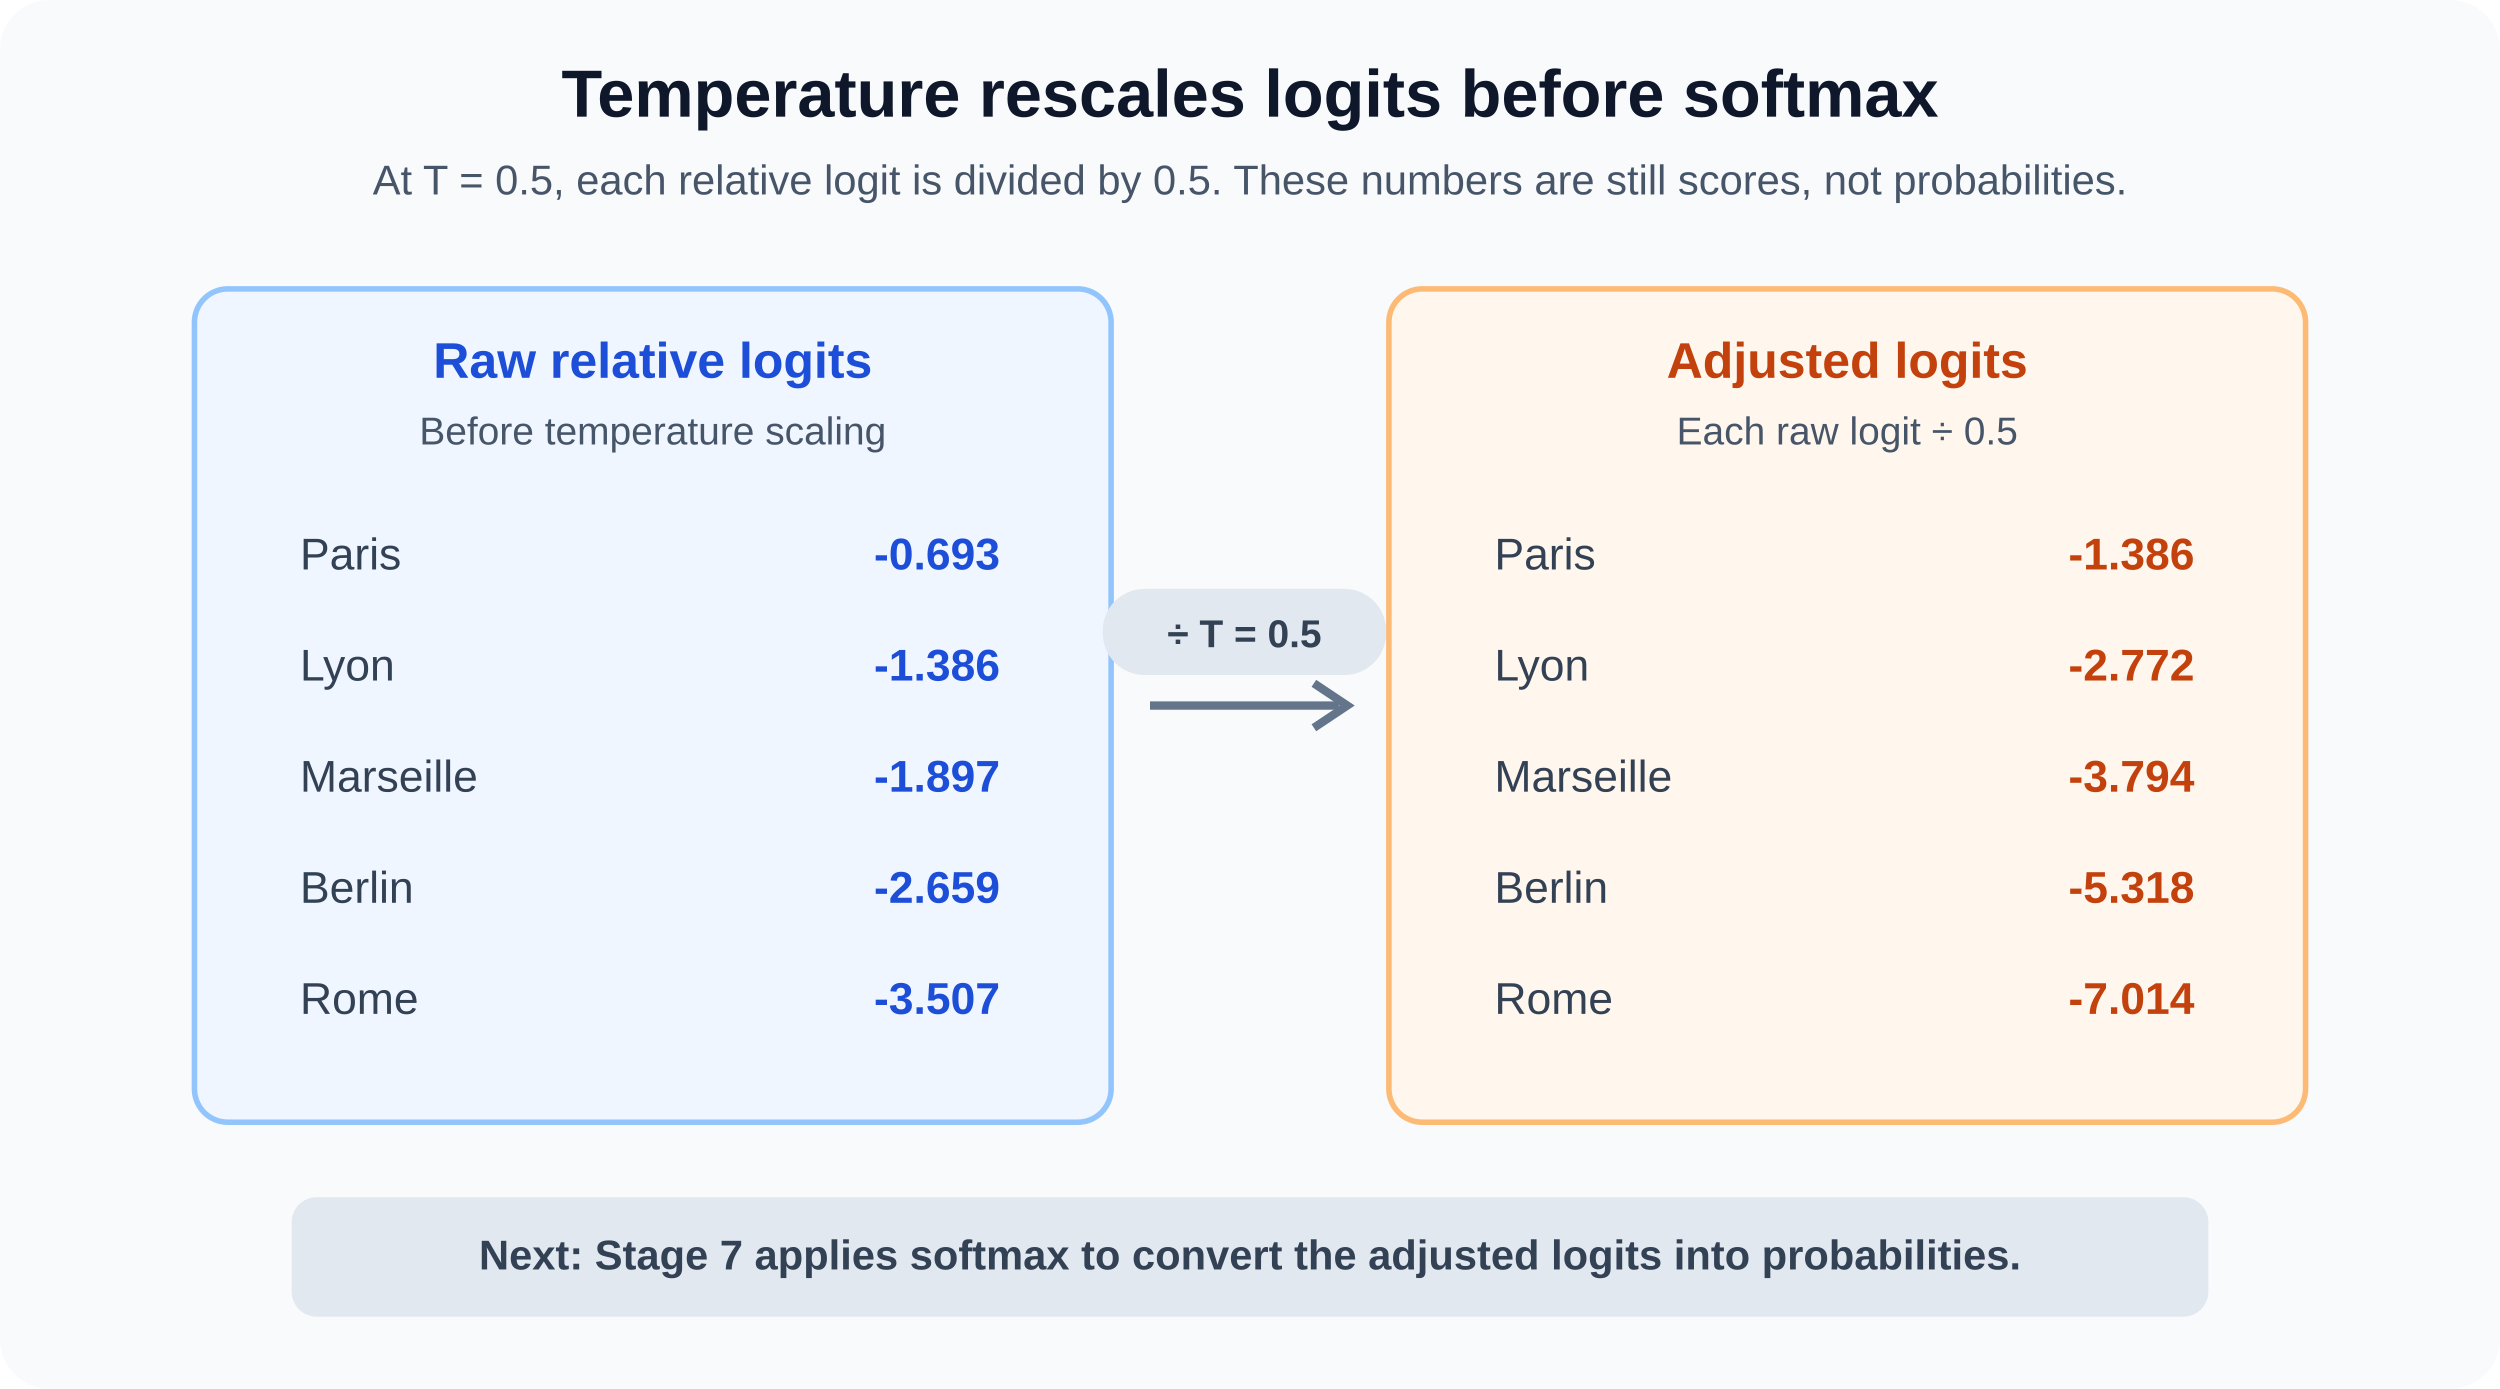
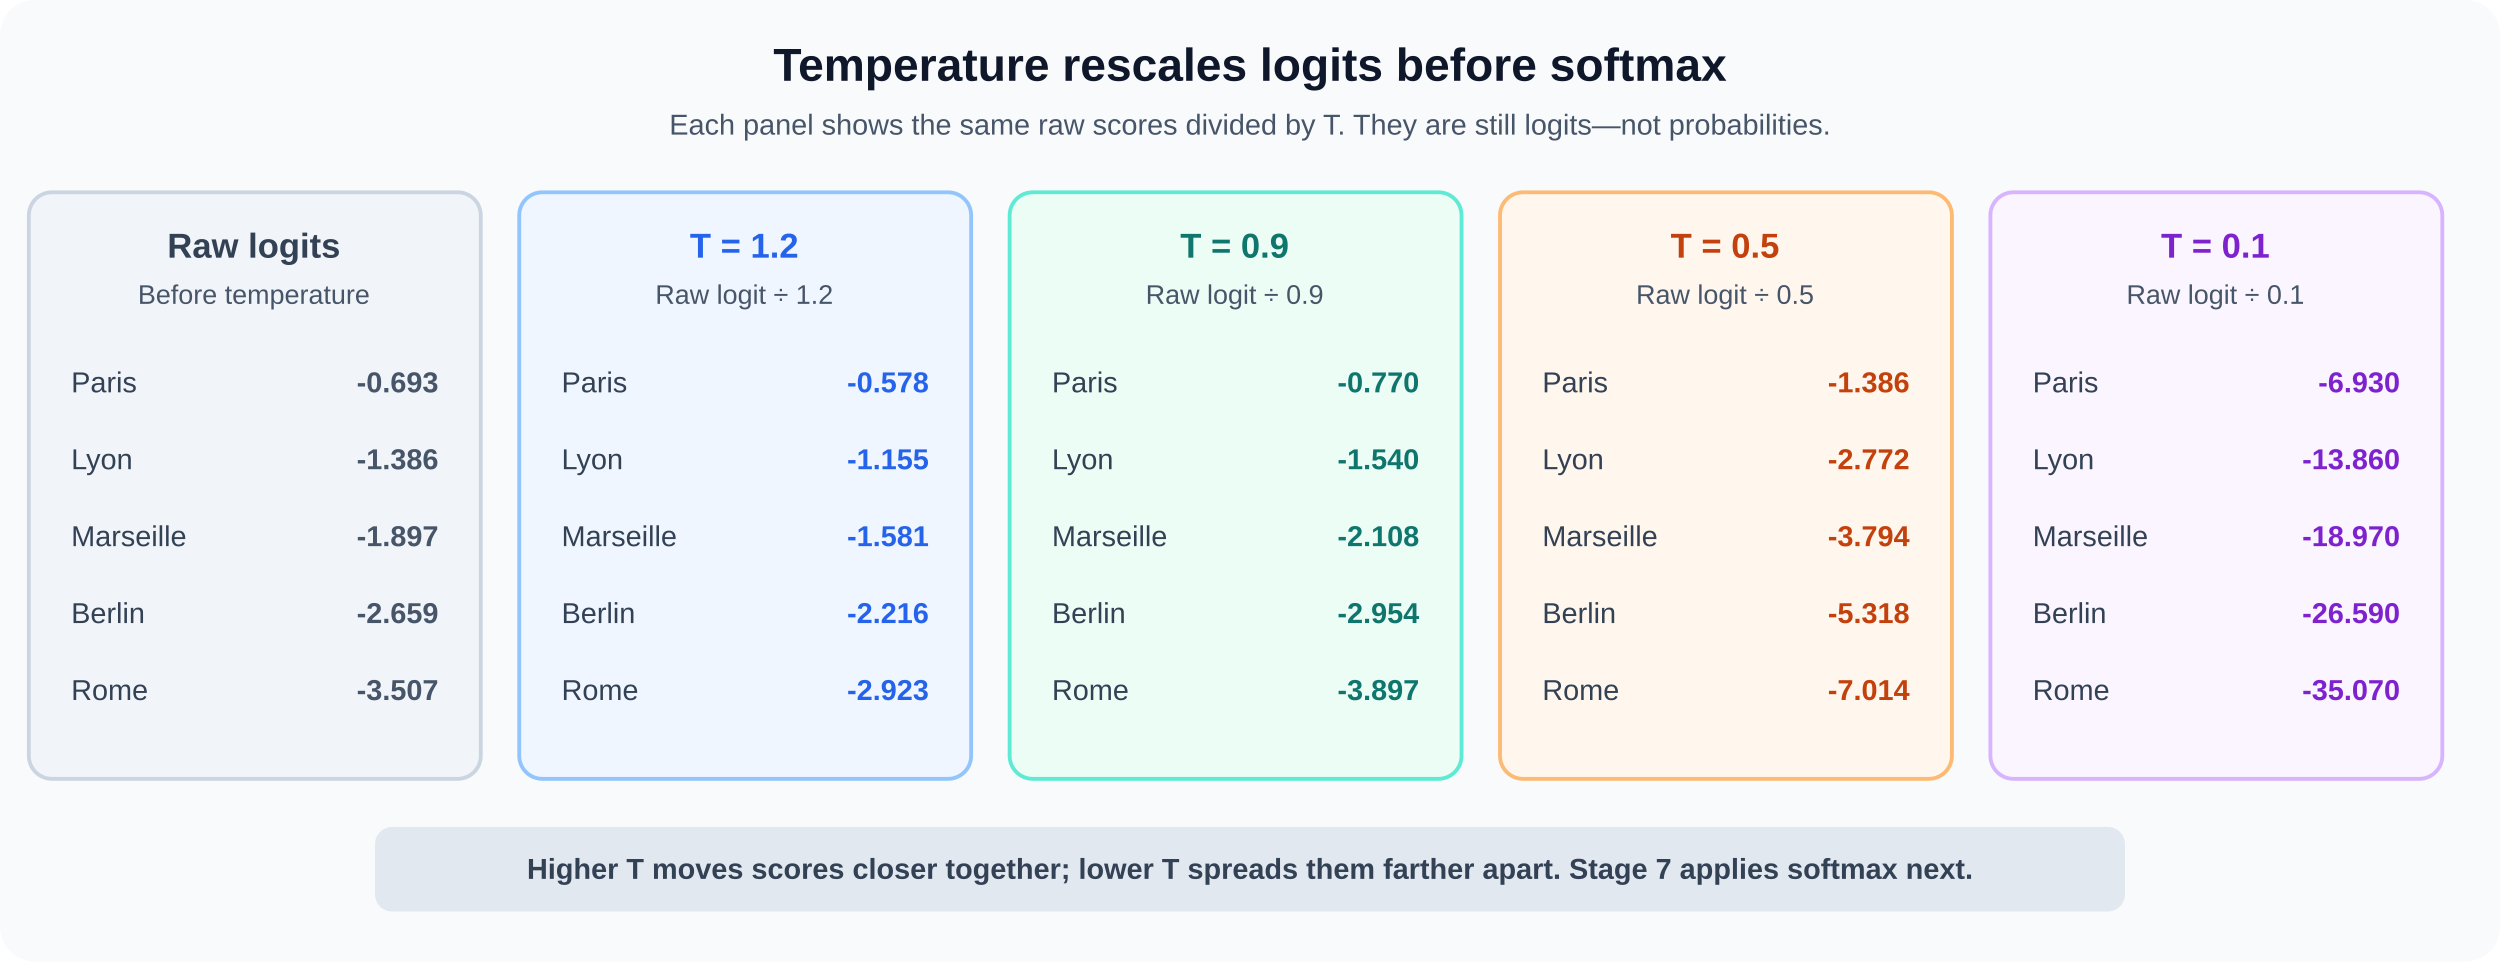
- <svg xmlns="http://www.w3.org/2000/svg" width="900" height="500" viewBox="0 0 900 500" role="img" aria-labelledby="title description">
-   <rect width="900" height="500" rx="18" fill="#f8fafc" />
-   <text x="450" y="42" text-anchor="middle" font-family="Arial, sans-serif" font-size="24" font-weight="700" fill="#0f172a">Temperature rescales logits before softmax</text>
-   <text x="450" y="70" text-anchor="middle" font-family="Arial, sans-serif" font-size="15" fill="#475569">At T = 0.5, each relative logit is divided by 0.5. These numbers are still scores, not probabilities.</text>
-   <rect x="70" y="104" width="330" height="300" rx="12" fill="#eff6ff" stroke="#93c5fd" stroke-width="2" />
-   <text x="235" y="136" text-anchor="middle" font-family="Arial, sans-serif" font-size="18" font-weight="700" fill="#1d4ed8">Raw relative logits</text>
-   <text x="235" y="160" text-anchor="middle" font-family="Arial, sans-serif" font-size="14" fill="#475569">Before temperature scaling</text>
-   <rect x="500" y="104" width="330" height="300" rx="12" fill="#fff7ed" stroke="#fdba74" stroke-width="2" />
-   <text x="665" y="136" text-anchor="middle" font-family="Arial, sans-serif" font-size="18" font-weight="700" fill="#c2410c">Adjusted logits</text>
-   <text x="665" y="160" text-anchor="middle" font-family="Arial, sans-serif" font-size="14" fill="#475569">Each raw logit ÷ 0.5</text>
-   <g font-family="Arial, sans-serif" font-size="16">
-     <text x="108" y="205" fill="#334155">Paris</text>
-     <text x="360" y="205" text-anchor="end" fill="#1d4ed8" font-weight="700">-0.693</text>
-     <text x="108" y="245" fill="#334155">Lyon</text>
-     <text x="360" y="245" text-anchor="end" fill="#1d4ed8" font-weight="700">-1.386</text>
-     <text x="108" y="285" fill="#334155">Marseille</text>
-     <text x="360" y="285" text-anchor="end" fill="#1d4ed8" font-weight="700">-1.897</text>
-     <text x="108" y="325" fill="#334155">Berlin</text>
-     <text x="360" y="325" text-anchor="end" fill="#1d4ed8" font-weight="700">-2.659</text>
-     <text x="108" y="365" fill="#334155">Rome</text>
-     <text x="360" y="365" text-anchor="end" fill="#1d4ed8" font-weight="700">-3.507</text>
-     <text x="538" y="205" fill="#334155">Paris</text>
-     <text x="790" y="205" text-anchor="end" fill="#c2410c" font-weight="700">-1.386</text>
-     <text x="538" y="245" fill="#334155">Lyon</text>
-     <text x="790" y="245" text-anchor="end" fill="#c2410c" font-weight="700">-2.772</text>
-     <text x="538" y="285" fill="#334155">Marseille</text>
-     <text x="790" y="285" text-anchor="end" fill="#c2410c" font-weight="700">-3.794</text>
-     <text x="538" y="325" fill="#334155">Berlin</text>
-     <text x="790" y="325" text-anchor="end" fill="#c2410c" font-weight="700">-5.318</text>
-     <text x="538" y="365" fill="#334155">Rome</text>
-     <text x="790" y="365" text-anchor="end" fill="#c2410c" font-weight="700">-7.014</text>
+ <svg xmlns="http://www.w3.org/2000/svg" width="1300" height="500" viewBox="0 0 1300 500" role="img" aria-labelledby="title description">
+   <rect width="1300" height="500" rx="18" fill="#f8fafc" />
+   <text x="650" y="42" text-anchor="middle" font-family="Arial, sans-serif" font-size="24" font-weight="700" fill="#0f172a">Temperature rescales logits before softmax</text>
+   <text x="650" y="70" text-anchor="middle" font-family="Arial, sans-serif" font-size="15" fill="#475569">Each panel shows the same raw scores divided by T. They are still logits—not probabilities.</text>
+   <g font-family="Arial, sans-serif">
+     <rect x="15" y="100" width="235" height="305" rx="12" fill="#f1f5f9" stroke="#cbd5e1" stroke-width="2" />
+     <text x="132" y="134" text-anchor="middle" font-size="18" font-weight="700" fill="#334155">Raw logits</text>
+     <text x="132" y="158" text-anchor="middle" font-size="14" fill="#475569">Before temperature</text>
+     <rect x="270" y="100" width="235" height="305" rx="12" fill="#eff6ff" stroke="#93c5fd" stroke-width="2" />
+     <text x="387" y="134" text-anchor="middle" font-size="18" font-weight="700" fill="#2563eb">T = 1.2</text>
+     <text x="387" y="158" text-anchor="middle" font-size="14" fill="#475569">Raw logit ÷ 1.2</text>
+     <rect x="525" y="100" width="235" height="305" rx="12" fill="#ecfdf5" stroke="#5eead4" stroke-width="2" />
+     <text x="642" y="134" text-anchor="middle" font-size="18" font-weight="700" fill="#0f766e">T = 0.9</text>
+     <text x="642" y="158" text-anchor="middle" font-size="14" fill="#475569">Raw logit ÷ 0.9</text>
+     <rect x="780" y="100" width="235" height="305" rx="12" fill="#fff7ed" stroke="#fdba74" stroke-width="2" />
+     <text x="897" y="134" text-anchor="middle" font-size="18" font-weight="700" fill="#c2410c">T = 0.5</text>
+     <text x="897" y="158" text-anchor="middle" font-size="14" fill="#475569">Raw logit ÷ 0.5</text>
+     <rect x="1035" y="100" width="235" height="305" rx="12" fill="#faf5ff" stroke="#d8b4fe" stroke-width="2" />
+     <text x="1152" y="134" text-anchor="middle" font-size="18" font-weight="700" fill="#7e22ce">T = 0.1</text>
+     <text x="1152" y="158" text-anchor="middle" font-size="14" fill="#475569">Raw logit ÷ 0.1</text>
  </g>
-   <path d="M414 254 H482" stroke="#64748b" stroke-width="3" />
-   <path d="M473 246 L485 254 L473 262" fill="none" stroke="#64748b" stroke-width="3" />
-   <rect x="397" y="212" width="102" height="31" rx="15" fill="#e2e8f0" />
-   <text x="448" y="233" text-anchor="middle" font-family="Arial, sans-serif" font-size="14" font-weight="700" fill="#334155">÷ T = 0.5</text>
-   <rect x="105" y="431" width="690" height="43" rx="9" fill="#e2e8f0" />
-   <text x="450" y="457" text-anchor="middle" font-family="Arial, sans-serif" font-size="15" font-weight="600" fill="#334155">Next: Stage 7 applies softmax to convert the adjusted logits into probabilities.</text>
+   <g font-family="Arial, sans-serif" font-size="15" fill="#334155">
+     <text x="37" y="204">Paris</text>
+     <text x="37" y="244">Lyon</text>
+     <text x="37" y="284">Marseille</text>
+     <text x="37" y="324">Berlin</text>
+     <text x="37" y="364">Rome</text>
+     <text x="292" y="204">Paris</text>
+     <text x="292" y="244">Lyon</text>
+     <text x="292" y="284">Marseille</text>
+     <text x="292" y="324">Berlin</text>
+     <text x="292" y="364">Rome</text>
+     <text x="547" y="204">Paris</text>
+     <text x="547" y="244">Lyon</text>
+     <text x="547" y="284">Marseille</text>
+     <text x="547" y="324">Berlin</text>
+     <text x="547" y="364">Rome</text>
+     <text x="802" y="204">Paris</text>
+     <text x="802" y="244">Lyon</text>
+     <text x="802" y="284">Marseille</text>
+     <text x="802" y="324">Berlin</text>
+     <text x="802" y="364">Rome</text>
+     <text x="1057" y="204">Paris</text>
+     <text x="1057" y="244">Lyon</text>
+     <text x="1057" y="284">Marseille</text>
+     <text x="1057" y="324">Berlin</text>
+     <text x="1057" y="364">Rome</text>
+   </g>
+   <g font-family="Arial, sans-serif" font-size="15" text-anchor="end" font-weight="700">
+     <text x="228" y="204" fill="#475569">-0.693</text>
+     <text x="228" y="244" fill="#475569">-1.386</text>
+     <text x="228" y="284" fill="#475569">-1.897</text>
+     <text x="228" y="324" fill="#475569">-2.659</text>
+     <text x="228" y="364" fill="#475569">-3.507</text>
+     <text x="483" y="204" fill="#2563eb">-0.578</text>
+     <text x="483" y="244" fill="#2563eb">-1.155</text>
+     <text x="483" y="284" fill="#2563eb">-1.581</text>
+     <text x="483" y="324" fill="#2563eb">-2.216</text>
+     <text x="483" y="364" fill="#2563eb">-2.923</text>
+     <text x="738" y="204" fill="#0f766e">-0.770</text>
+     <text x="738" y="244" fill="#0f766e">-1.540</text>
+     <text x="738" y="284" fill="#0f766e">-2.108</text>
+     <text x="738" y="324" fill="#0f766e">-2.954</text>
+     <text x="738" y="364" fill="#0f766e">-3.897</text>
+     <text x="993" y="204" fill="#c2410c">-1.386</text>
+     <text x="993" y="244" fill="#c2410c">-2.772</text>
+     <text x="993" y="284" fill="#c2410c">-3.794</text>
+     <text x="993" y="324" fill="#c2410c">-5.318</text>
+     <text x="993" y="364" fill="#c2410c">-7.014</text>
+     <text x="1248" y="204" fill="#7e22ce">-6.930</text>
+     <text x="1248" y="244" fill="#7e22ce">-13.860</text>
+     <text x="1248" y="284" fill="#7e22ce">-18.970</text>
+     <text x="1248" y="324" fill="#7e22ce">-26.590</text>
+     <text x="1248" y="364" fill="#7e22ce">-35.070</text>
+   </g>
+   <rect x="195" y="430" width="910" height="44" rx="9" fill="#e2e8f0" />
+   <text x="650" y="457" text-anchor="middle" font-family="Arial, sans-serif" font-size="15" font-weight="600" fill="#334155">Higher T moves scores closer together; lower T spreads them farther apart. Stage 7 applies softmax next.</text>
</svg>
